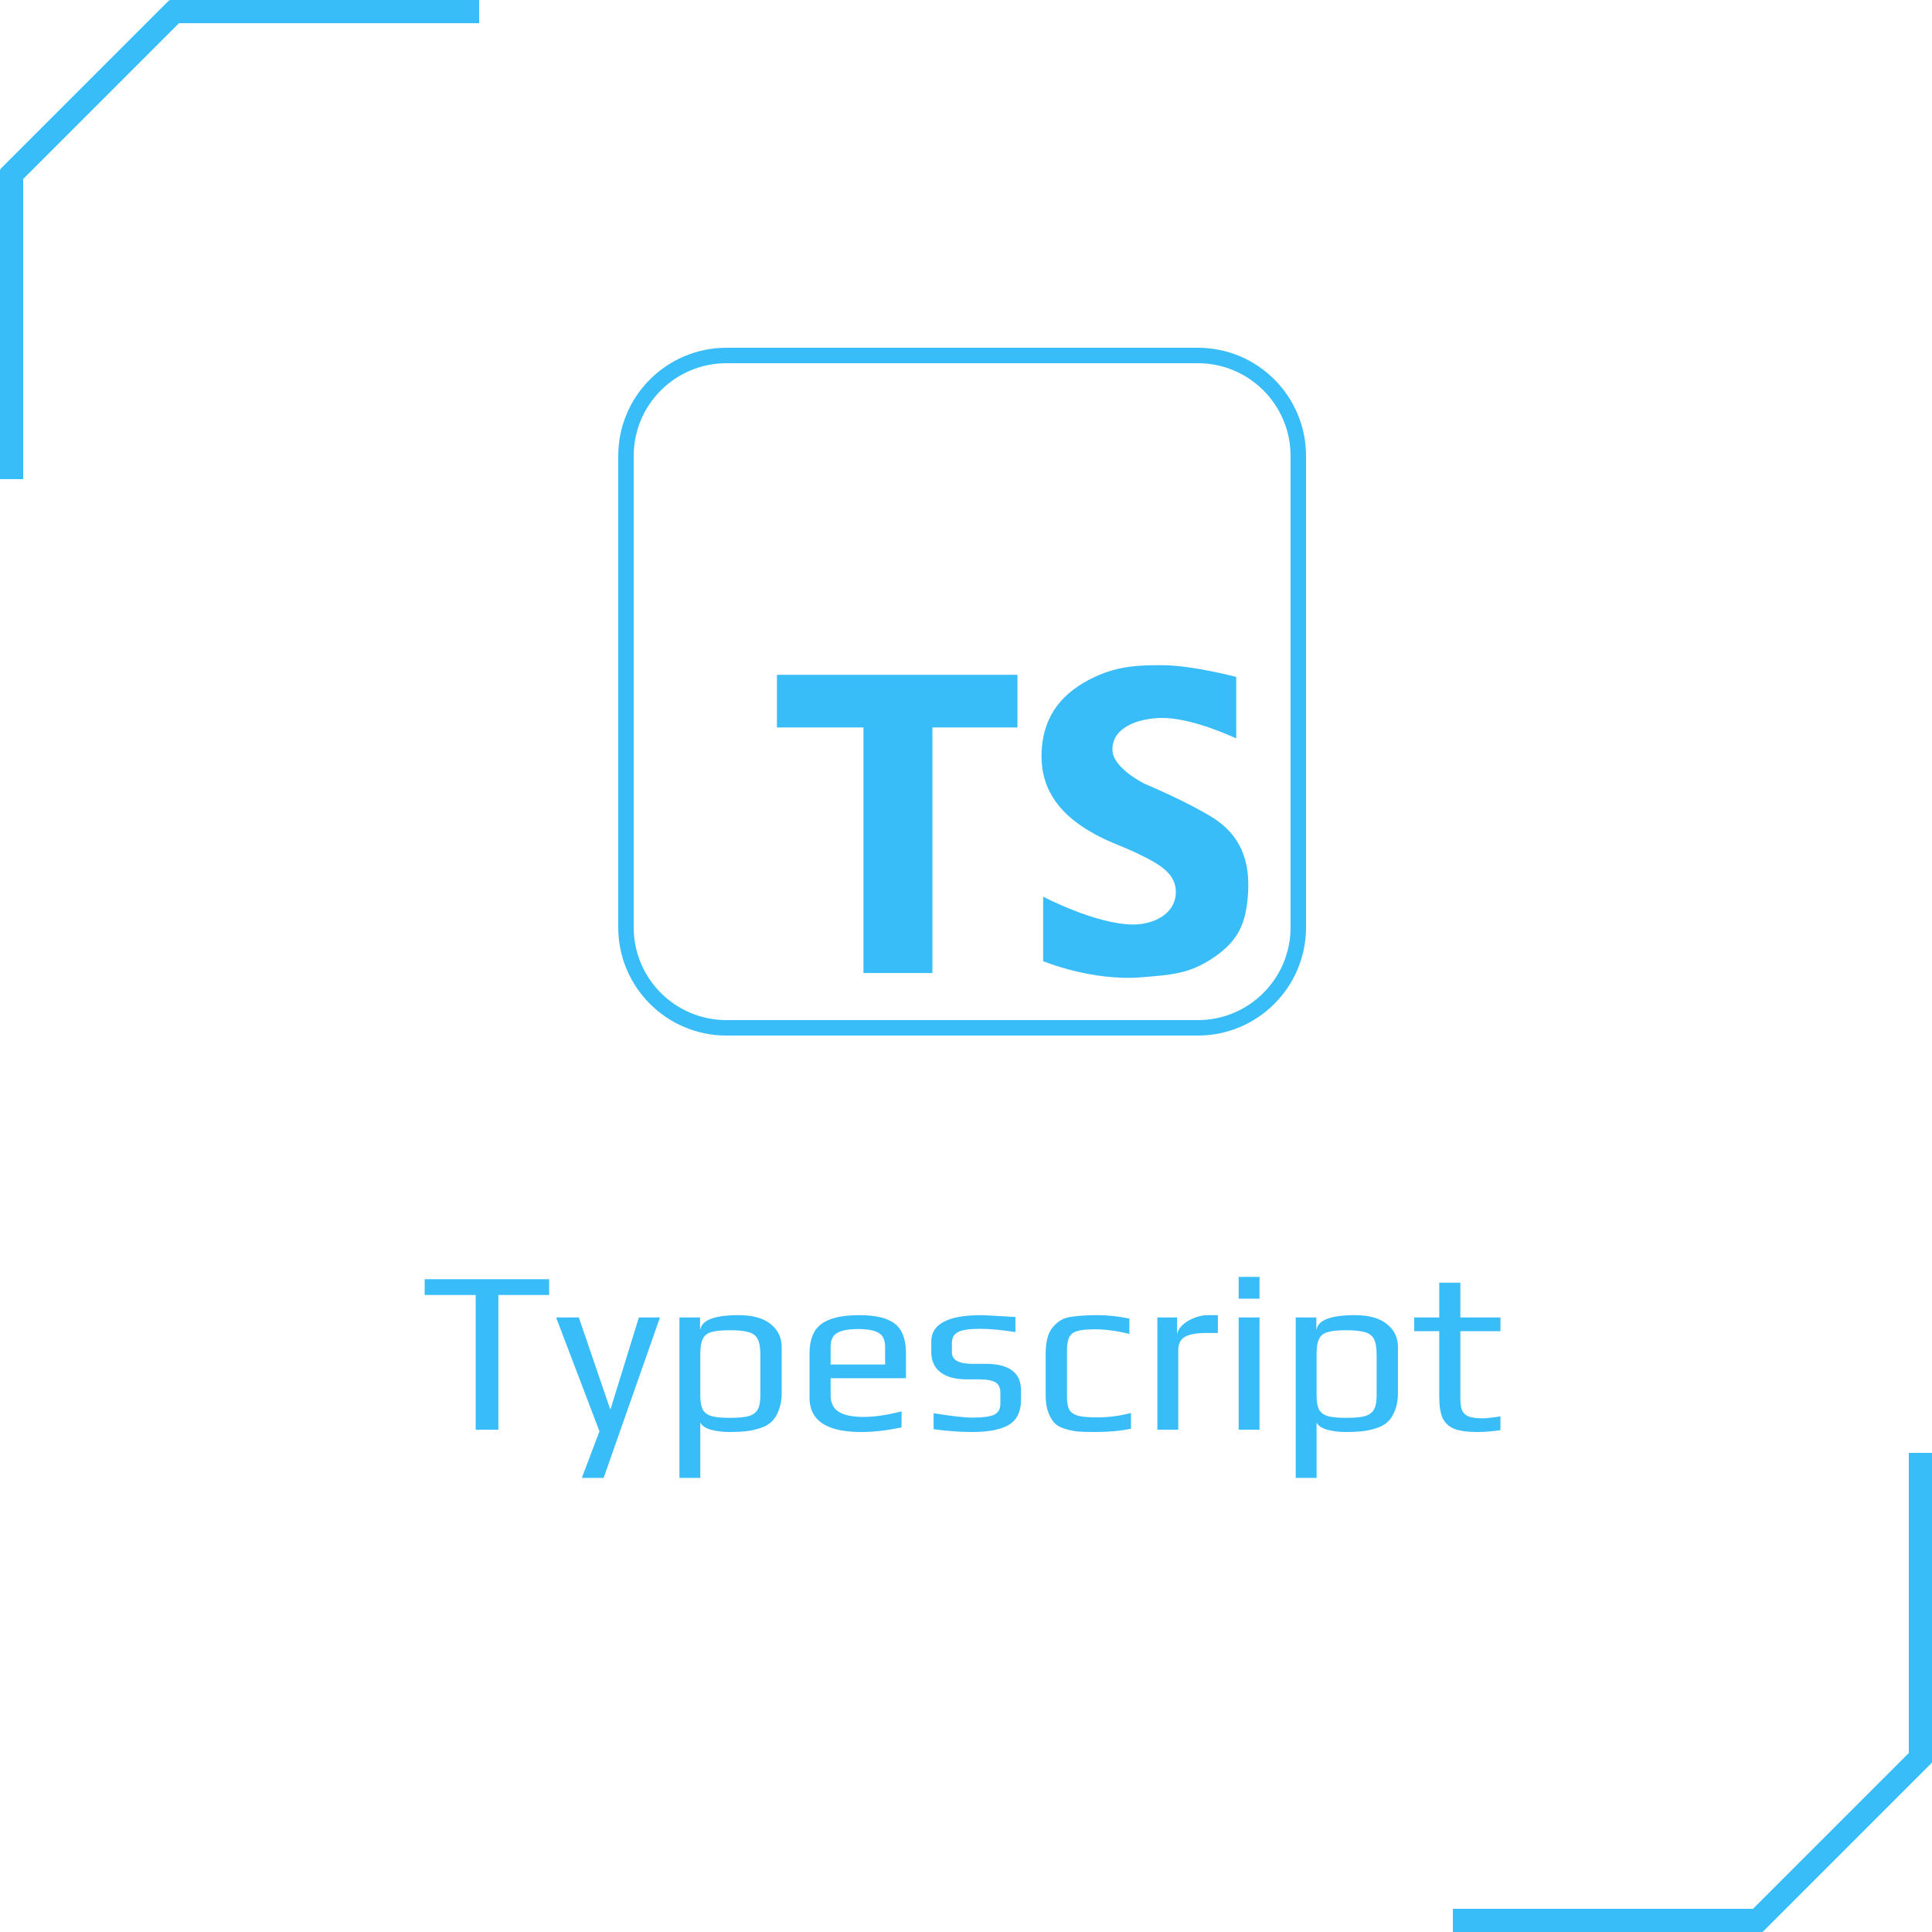
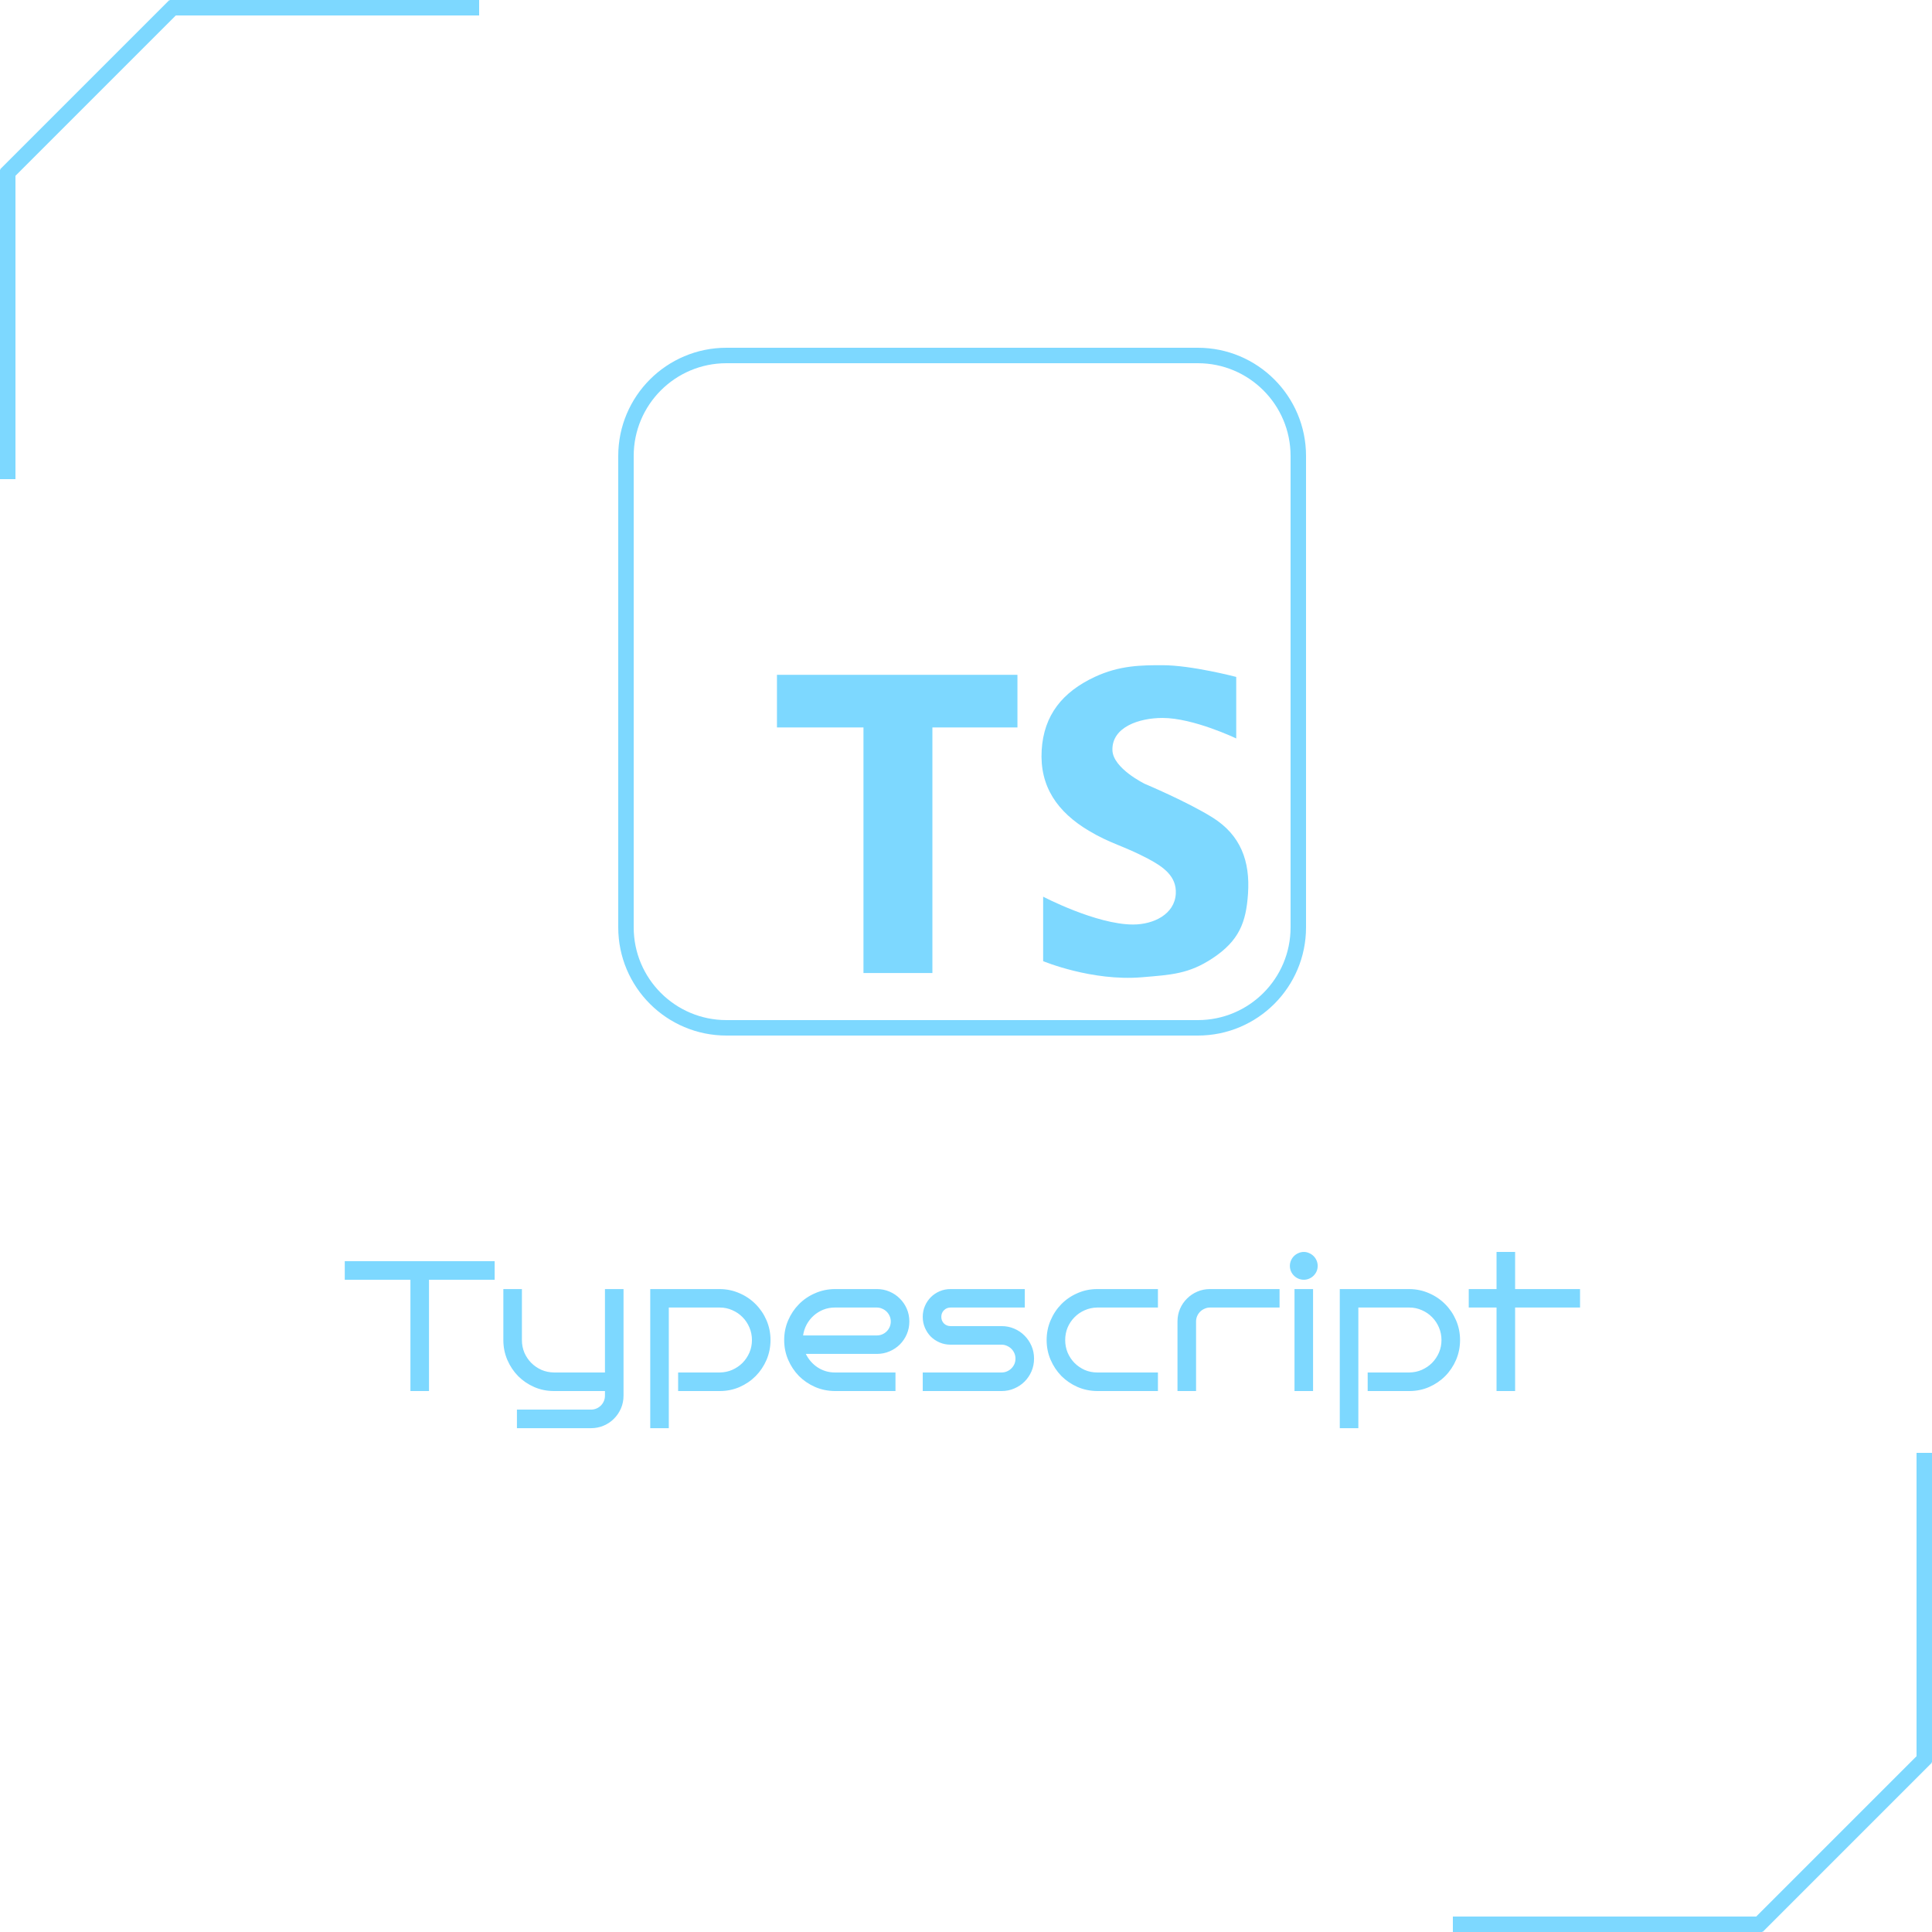
<svg xmlns="http://www.w3.org/2000/svg" width="250" height="250" viewBox="0 0 250 250" fill="none">
-   <path d="M22 0H62V3H22V0Z" fill="#38BDF8" />
-   <path d="M0 62L0 22H3L3 62H0Z" fill="#38BDF8" />
-   <path d="M0 21.92L21.92 0L24.042 2.121L2.121 24.042L0 21.92Z" fill="#38BDF8" />
-   <path d="M228 250H188V247H228V250Z" fill="#38BDF8" />
-   <path d="M250 188V228H247V188H250Z" fill="#38BDF8" />
-   <path d="M250 228.08L228.08 250L225.958 247.879L247.879 225.958L250 228.08Z" fill="#38BDF8" />
-   <path d="M61.551 167.57H54.951V165.53H71.061V167.57H64.491V185H61.551V167.57Z" fill="#38BDF8" />
-   <path d="M77.57 185.21L71.96 170.48H74.9L78.95 182.33H79.01L82.67 170.48H85.4L78.11 191.24H75.29L77.57 185.21Z" fill="#38BDF8" />
-   <path d="M87.919 170.48H90.589V172.04H90.619C90.839 170.8 92.489 170.18 95.569 170.18C97.409 170.18 98.799 170.57 99.739 171.35C100.679 172.11 101.149 173.09 101.149 174.29V180.26C101.149 181.12 101.019 181.87 100.759 182.51C100.519 183.15 100.199 183.65 99.799 184.01C99.439 184.35 98.939 184.62 98.299 184.82C97.679 185.02 97.059 185.15 96.439 185.21C95.879 185.27 95.199 185.3 94.399 185.3C93.519 185.3 92.709 185.2 91.969 185C91.249 184.78 90.799 184.47 90.619 184.07V191.24H87.919V170.48ZM94.459 183.47C95.499 183.47 96.289 183.4 96.829 183.26C97.389 183.1 97.789 182.82 98.029 182.42C98.269 182.02 98.389 181.41 98.389 180.59V175.25C98.389 174.35 98.269 173.68 98.029 173.24C97.789 172.8 97.389 172.51 96.829 172.37C96.289 172.21 95.489 172.13 94.429 172.13C93.369 172.13 92.579 172.21 92.059 172.37C91.539 172.51 91.169 172.8 90.949 173.24C90.729 173.66 90.619 174.33 90.619 175.25V180.59C90.619 181.41 90.729 182.02 90.949 182.42C91.189 182.82 91.579 183.1 92.119 183.26C92.659 183.4 93.439 183.47 94.459 183.47Z" fill="#38BDF8" />
-   <path d="M111.412 185.3C106.972 185.3 104.752 183.82 104.752 180.86V175.13C104.752 173.37 105.252 172.11 106.252 171.35C107.272 170.57 108.912 170.18 111.172 170.18C113.312 170.18 114.852 170.55 115.792 171.29C116.752 172.03 117.232 173.31 117.232 175.13V178.34H107.482V180.53C107.482 181.53 107.832 182.25 108.532 182.69C109.232 183.13 110.312 183.35 111.772 183.35C113.152 183.35 114.782 183.11 116.662 182.63V184.7C114.822 185.1 113.072 185.3 111.412 185.3ZM114.532 176.57V174.29C114.532 173.41 114.262 172.81 113.722 172.49C113.202 172.15 112.302 171.98 111.022 171.98C109.782 171.98 108.882 172.15 108.322 172.49C107.762 172.81 107.482 173.41 107.482 174.29V176.57H114.532Z" fill="#38BDF8" />
-   <path d="M125.787 185.3C124.247 185.3 122.587 185.18 120.807 184.94V182.87C123.147 183.25 124.827 183.44 125.847 183.44C127.127 183.44 128.047 183.32 128.607 183.08C129.167 182.82 129.447 182.35 129.447 181.67V180.2C129.447 179.58 129.237 179.14 128.817 178.88C128.397 178.62 127.717 178.49 126.777 178.49H125.127C123.627 178.49 122.477 178.18 121.677 177.56C120.897 176.94 120.507 176.07 120.507 174.95V173.6C120.507 171.32 122.667 170.18 126.987 170.18C127.307 170.18 128.777 170.26 131.397 170.42V172.37C129.617 172.09 128.107 171.95 126.867 171.95C125.447 171.95 124.477 172.09 123.957 172.37C123.437 172.65 123.177 173.12 123.177 173.78V175.01C123.177 175.99 124.067 176.48 125.847 176.48H127.527C130.587 176.48 132.117 177.62 132.117 179.9V181.16C132.117 182.66 131.597 183.73 130.557 184.37C129.517 184.99 127.927 185.3 125.787 185.3Z" fill="#38BDF8" />
-   <path d="M141.699 185.3C140.699 185.3 139.969 185.28 139.509 185.24C139.069 185.2 138.559 185.1 137.979 184.94C137.359 184.78 136.879 184.54 136.539 184.22C136.199 183.9 135.909 183.43 135.669 182.81C135.429 182.21 135.309 181.46 135.309 180.56V175.22C135.309 173.6 135.619 172.44 136.239 171.74C136.579 171.34 136.919 171.04 137.259 170.84C137.619 170.62 138.079 170.47 138.639 170.39C139.199 170.31 139.699 170.26 140.139 170.24C140.579 170.2 141.199 170.18 141.999 170.18C143.379 170.18 144.759 170.33 146.139 170.63V172.61C144.539 172.21 143.049 172.01 141.669 172.01C140.629 172.01 139.859 172.09 139.359 172.25C138.879 172.39 138.539 172.66 138.339 173.06C138.159 173.44 138.069 174.03 138.069 174.83V180.77C138.069 181.51 138.169 182.06 138.369 182.42C138.589 182.78 138.969 183.04 139.509 183.2C140.069 183.34 140.889 183.41 141.969 183.41C143.429 183.41 144.889 183.22 146.349 182.84V184.88C144.989 185.16 143.439 185.3 141.699 185.3Z" fill="#38BDF8" />
-   <path d="M149.765 170.48H152.315V172.85C152.315 172.39 152.515 171.96 152.915 171.56C153.315 171.14 153.825 170.81 154.445 170.57C155.065 170.31 155.675 170.18 156.275 170.18H157.595V172.49H156.095C154.815 172.49 153.885 172.66 153.305 173C152.745 173.32 152.465 173.91 152.465 174.77V185H149.765V170.48Z" fill="#38BDF8" />
-   <path d="M160.282 165.23H162.982V168.05H160.282V165.23ZM160.282 170.48H162.982V185H160.282V170.48Z" fill="#38BDF8" />
-   <path d="M167.665 170.48H170.335V172.04H170.365C170.585 170.8 172.235 170.18 175.315 170.18C177.155 170.18 178.545 170.57 179.485 171.35C180.425 172.11 180.895 173.09 180.895 174.29V180.26C180.895 181.12 180.765 181.87 180.505 182.51C180.265 183.15 179.945 183.65 179.545 184.01C179.185 184.35 178.685 184.62 178.045 184.82C177.425 185.02 176.805 185.15 176.185 185.21C175.625 185.27 174.945 185.3 174.145 185.3C173.265 185.3 172.455 185.2 171.715 185C170.995 184.78 170.545 184.47 170.365 184.07V191.24H167.665V170.48ZM174.205 183.47C175.245 183.47 176.035 183.4 176.575 183.26C177.135 183.1 177.535 182.82 177.775 182.42C178.015 182.02 178.135 181.41 178.135 180.59V175.25C178.135 174.35 178.015 173.68 177.775 173.24C177.535 172.8 177.135 172.51 176.575 172.37C176.035 172.21 175.235 172.13 174.175 172.13C173.115 172.13 172.325 172.21 171.805 172.37C171.285 172.51 170.915 172.8 170.695 173.24C170.475 173.66 170.365 174.33 170.365 175.25V180.59C170.365 181.41 170.475 182.02 170.695 182.42C170.935 182.82 171.325 183.1 171.865 183.26C172.405 183.4 173.185 183.47 174.205 183.47Z" fill="#38BDF8" />
-   <path d="M191.128 185.3C189.888 185.3 188.918 185.17 188.218 184.91C187.518 184.63 187.008 184.17 186.688 183.53C186.388 182.87 186.238 181.95 186.238 180.77V172.25H182.998V170.48H186.238V165.98H188.968V170.48H194.158V172.25H188.968V180.92C188.968 181.64 189.048 182.18 189.208 182.54C189.388 182.9 189.688 183.16 190.108 183.32C190.548 183.46 191.178 183.53 191.998 183.53C192.258 183.53 192.978 183.45 194.158 183.29V185.06C193.138 185.22 192.128 185.3 191.128 185.3Z" fill="#38BDF8" />
-   <path fill-rule="evenodd" clip-rule="evenodd" d="M155 47H94C87.373 47 82 52.373 82 59V120C82 126.627 87.373 132 94 132H155C161.627 132 167 126.627 167 120V59C167 52.373 161.627 47 155 47ZM94 45C86.268 45 80 51.268 80 59V120C80 127.732 86.268 134 94 134H155C162.732 134 169 127.732 169 120V59C169 51.268 162.732 45 155 45H94Z" fill="#38BDF8" />
-   <path d="M100.538 87.322H131.657V94.131H120.652V125.909H111.733V94.131H100.538V87.322Z" fill="#38BDF8" />
-   <path d="M141.658 87.594C144.9 86.077 147.761 86.077 150.431 86.077C154.202 86.077 159.967 87.594 159.967 87.594V95.556C159.967 95.556 154.436 92.902 150.431 92.902C147.415 92.902 143.864 94.075 143.947 97.072C144.011 99.428 148.142 101.433 148.142 101.433C148.142 101.433 153.677 103.76 156.915 105.793C160.539 108.068 161.778 111.421 161.492 115.651C161.243 119.353 160.348 121.718 156.915 123.993C153.833 126.035 151.575 126.136 147.761 126.457C141.277 127.002 134.983 124.372 134.983 124.372V116.03C134.983 116.03 141.858 119.632 146.617 119.632C149.287 119.632 151.999 118.298 152.147 115.651C152.274 113.388 150.539 112.162 148.524 111.101C145.282 109.395 143.756 109.205 140.895 107.499C136.831 105.075 134.513 101.775 134.792 97.072C135.063 92.519 137.506 89.536 141.658 87.594Z" fill="#38BDF8" />
+   <rect x="22" width="40" height="2" fill="#7DD8FF" />
+   <rect y="62" width="40" height="2" transform="rotate(-90 0 62)" fill="#7DD8FF" />
+   <rect y="21.92" width="31" height="2" transform="rotate(-45 0 21.9204)" fill="#7DD8FF" />
+   <rect x="228" y="250" width="40" height="2" transform="rotate(-180 228 250)" fill="#7DD8FF" />
+   <rect x="250" y="188" width="40" height="2" transform="rotate(90 250 188)" fill="#7DD8FF" />
+   <rect x="250" y="228.08" width="31" height="2" transform="rotate(135 250 228.08)" fill="#7DD8FF" />
+   <path d="M55.512 180H53.109V165.598H44.613V163.195H64.008V165.598H55.512V180ZM80.684 180.598C80.684 181.184 80.574 181.73 80.356 182.238C80.137 182.746 79.836 183.191 79.453 183.574C79.078 183.957 78.633 184.258 78.117 184.477C77.609 184.695 77.066 184.805 76.488 184.805H66.891V182.402H76.488C76.731 182.402 76.961 182.355 77.18 182.262C77.398 182.168 77.59 182.039 77.754 181.875C77.918 181.711 78.047 181.52 78.141 181.301C78.234 181.082 78.281 180.848 78.281 180.598V180H71.684C70.777 180 69.926 179.828 69.129 179.484C68.332 179.133 67.637 178.66 67.043 178.066C66.457 177.465 65.992 176.766 65.648 175.969C65.305 175.164 65.133 174.309 65.133 173.402V166.805H67.535V173.402C67.535 173.98 67.641 174.523 67.852 175.031C68.07 175.531 68.367 175.973 68.742 176.355C69.117 176.73 69.555 177.031 70.055 177.258C70.562 177.477 71.106 177.59 71.684 177.598H78.281V166.805H80.684V180.598ZM99.703 173.402C99.703 174.309 99.531 175.164 99.188 175.969C98.844 176.766 98.375 177.465 97.781 178.066C97.188 178.66 96.492 179.133 95.695 179.484C94.898 179.828 94.047 180 93.141 180H87.75V177.598H93.141C93.719 177.59 94.258 177.477 94.758 177.258C95.266 177.031 95.707 176.73 96.082 176.355C96.457 175.973 96.754 175.531 96.973 175.031C97.191 174.523 97.301 173.98 97.301 173.402C97.301 172.824 97.191 172.281 96.973 171.773C96.754 171.258 96.457 170.812 96.082 170.438C95.707 170.055 95.266 169.754 94.758 169.535C94.258 169.309 93.719 169.195 93.141 169.195H86.543V184.805H84.141V166.805H93.141C94.047 166.812 94.898 166.992 95.695 167.344C96.492 167.688 97.188 168.16 97.781 168.762C98.375 169.355 98.844 170.051 99.188 170.848C99.531 171.645 99.703 172.496 99.703 173.402ZM117.668 171C117.668 171.586 117.559 172.133 117.34 172.641C117.121 173.148 116.82 173.594 116.438 173.977C116.062 174.352 115.617 174.648 115.102 174.867C114.594 175.086 114.051 175.195 113.473 175.195H104.273C104.445 175.547 104.66 175.871 104.918 176.168C105.176 176.465 105.465 176.719 105.785 176.93C106.105 177.141 106.453 177.305 106.828 177.422C107.211 177.539 107.609 177.598 108.023 177.598H115.875V180H108.023C107.117 179.992 106.266 179.816 105.469 179.473C104.672 179.121 103.977 178.648 103.383 178.055C102.797 177.453 102.332 176.754 101.988 175.957C101.645 175.16 101.473 174.309 101.473 173.402C101.473 172.496 101.645 171.645 101.988 170.848C102.332 170.051 102.797 169.355 103.383 168.762C103.977 168.16 104.672 167.688 105.469 167.344C106.266 166.992 107.117 166.812 108.023 166.805H113.473C114.051 166.805 114.594 166.914 115.102 167.133C115.617 167.352 116.062 167.652 116.438 168.035C116.82 168.41 117.121 168.852 117.34 169.359C117.559 169.867 117.668 170.414 117.668 171ZM113.473 172.805C113.715 172.805 113.945 172.758 114.164 172.664C114.383 172.57 114.574 172.441 114.738 172.277C114.902 172.113 115.031 171.922 115.125 171.703C115.219 171.484 115.266 171.25 115.266 171C115.266 170.758 115.219 170.527 115.125 170.309C115.031 170.09 114.902 169.898 114.738 169.734C114.574 169.57 114.383 169.441 114.164 169.348C113.945 169.246 113.715 169.195 113.473 169.195H108.023C107.492 169.195 106.992 169.289 106.523 169.477C106.062 169.664 105.648 169.922 105.281 170.25C104.922 170.57 104.621 170.953 104.379 171.398C104.145 171.836 103.992 172.305 103.922 172.805H113.473ZM133.805 175.805C133.805 176.383 133.695 176.93 133.477 177.445C133.258 177.953 132.957 178.398 132.574 178.781C132.199 179.156 131.754 179.453 131.238 179.672C130.73 179.891 130.188 180 129.609 180H119.402V177.598H129.609C129.852 177.598 130.082 177.551 130.301 177.457C130.52 177.363 130.711 177.234 130.875 177.07C131.039 176.906 131.168 176.719 131.262 176.508C131.355 176.289 131.402 176.055 131.402 175.805C131.402 175.562 131.355 175.332 131.262 175.113C131.168 174.895 131.039 174.703 130.875 174.539C130.711 174.375 130.52 174.246 130.301 174.152C130.082 174.051 129.852 174 129.609 174H123C122.5 174 122.031 173.906 121.594 173.719C121.156 173.531 120.773 173.277 120.445 172.957C120.125 172.629 119.871 172.246 119.684 171.809C119.496 171.371 119.402 170.902 119.402 170.402C119.402 169.902 119.496 169.434 119.684 168.996C119.871 168.559 120.125 168.18 120.445 167.859C120.773 167.531 121.156 167.273 121.594 167.086C122.031 166.898 122.5 166.805 123 166.805H132.609V169.195H123C122.664 169.195 122.379 169.312 122.145 169.547C121.918 169.773 121.805 170.059 121.805 170.402C121.805 170.738 121.918 171.023 122.145 171.258C122.379 171.484 122.664 171.598 123 171.598H129.609C130.188 171.598 130.73 171.707 131.238 171.926C131.754 172.145 132.199 172.445 132.574 172.828C132.957 173.211 133.258 173.656 133.477 174.164C133.695 174.672 133.805 175.219 133.805 175.805ZM149.836 180H141.984C141.078 179.992 140.227 179.816 139.43 179.473C138.633 179.121 137.938 178.648 137.344 178.055C136.758 177.453 136.293 176.754 135.949 175.957C135.605 175.16 135.434 174.309 135.434 173.402C135.434 172.496 135.605 171.645 135.949 170.848C136.293 170.043 136.758 169.344 137.344 168.75C137.938 168.148 138.633 167.676 139.43 167.332C140.227 166.98 141.078 166.805 141.984 166.805H149.836V169.195H141.984C141.406 169.203 140.863 169.32 140.355 169.547C139.855 169.766 139.418 170.066 139.043 170.449C138.668 170.824 138.371 171.266 138.152 171.773C137.941 172.281 137.836 172.824 137.836 173.402C137.836 173.98 137.941 174.523 138.152 175.031C138.371 175.539 138.668 175.984 139.043 176.367C139.418 176.742 139.855 177.043 140.355 177.27C140.863 177.488 141.406 177.598 141.984 177.598H149.836V180ZM165.574 169.195H156.574C156.324 169.195 156.09 169.246 155.871 169.348C155.652 169.441 155.461 169.57 155.297 169.734C155.133 169.898 155.004 170.09 154.91 170.309C154.816 170.527 154.77 170.758 154.77 171V180H152.367V171C152.367 170.414 152.477 169.867 152.695 169.359C152.914 168.852 153.215 168.41 153.598 168.035C153.98 167.652 154.426 167.352 154.934 167.133C155.441 166.914 155.988 166.805 156.574 166.805H165.574V169.195ZM170.508 163.805C170.508 164.055 170.461 164.289 170.367 164.508C170.273 164.719 170.145 164.906 169.98 165.07C169.816 165.234 169.625 165.363 169.406 165.457C169.188 165.551 168.957 165.598 168.715 165.598C168.465 165.598 168.23 165.551 168.012 165.457C167.793 165.363 167.602 165.234 167.438 165.07C167.273 164.906 167.145 164.719 167.051 164.508C166.957 164.289 166.91 164.055 166.91 163.805C166.91 163.562 166.957 163.332 167.051 163.113C167.145 162.895 167.273 162.703 167.438 162.539C167.602 162.375 167.793 162.246 168.012 162.152C168.23 162.051 168.465 162 168.715 162C168.957 162 169.188 162.051 169.406 162.152C169.625 162.246 169.816 162.375 169.98 162.539C170.145 162.703 170.273 162.895 170.367 163.113C170.461 163.332 170.508 163.562 170.508 163.805ZM169.91 180H167.508V166.805H169.91V180ZM188.93 173.402C188.93 174.309 188.758 175.164 188.414 175.969C188.07 176.766 187.602 177.465 187.008 178.066C186.414 178.66 185.719 179.133 184.922 179.484C184.125 179.828 183.273 180 182.367 180H176.977V177.598H182.367C182.945 177.59 183.484 177.477 183.984 177.258C184.492 177.031 184.934 176.73 185.309 176.355C185.684 175.973 185.98 175.531 186.199 175.031C186.418 174.523 186.527 173.98 186.527 173.402C186.527 172.824 186.418 172.281 186.199 171.773C185.98 171.258 185.684 170.812 185.309 170.438C184.934 170.055 184.492 169.754 183.984 169.535C183.484 169.309 182.945 169.195 182.367 169.195H175.77V184.805H173.367V166.805H182.367C183.273 166.812 184.125 166.992 184.922 167.344C185.719 167.688 186.414 168.16 187.008 168.762C187.602 169.355 188.07 170.051 188.414 170.848C188.758 171.645 188.93 172.496 188.93 173.402ZM196.055 180H193.652V169.195H190.055V166.805H193.652V162H196.055V166.805H204.457V169.195H196.055V180Z" fill="#7DD8FF" />
+   <rect x="81" y="46" width="87" height="87" rx="13" stroke="#7DD8FF" stroke-width="2" />
+   <path d="M100.538 87.322H131.657V94.131H120.652V125.909H111.733V94.131H100.538V87.322Z" fill="#7DD8FF" />
+   <path d="M141.658 87.594C144.9 86.077 147.761 86.077 150.431 86.077C154.202 86.077 159.967 87.594 159.967 87.594V95.556C159.967 95.556 154.436 92.902 150.431 92.902C147.415 92.902 143.864 94.075 143.947 97.072C144.011 99.428 148.142 101.433 148.142 101.433C148.142 101.433 153.677 103.76 156.915 105.793C160.539 108.068 161.778 111.421 161.492 115.651C161.243 119.353 160.348 121.718 156.915 123.993C153.833 126.035 151.575 126.136 147.761 126.457C141.277 127.002 134.983 124.372 134.983 124.372V116.03C134.983 116.03 141.858 119.632 146.617 119.632C149.287 119.632 151.999 118.298 152.147 115.651C152.274 113.388 150.539 112.162 148.524 111.101C145.282 109.395 143.756 109.205 140.895 107.499C136.831 105.075 134.513 101.775 134.792 97.072C135.063 92.519 137.506 89.536 141.658 87.594Z" fill="#7DD8FF" />
</svg>
